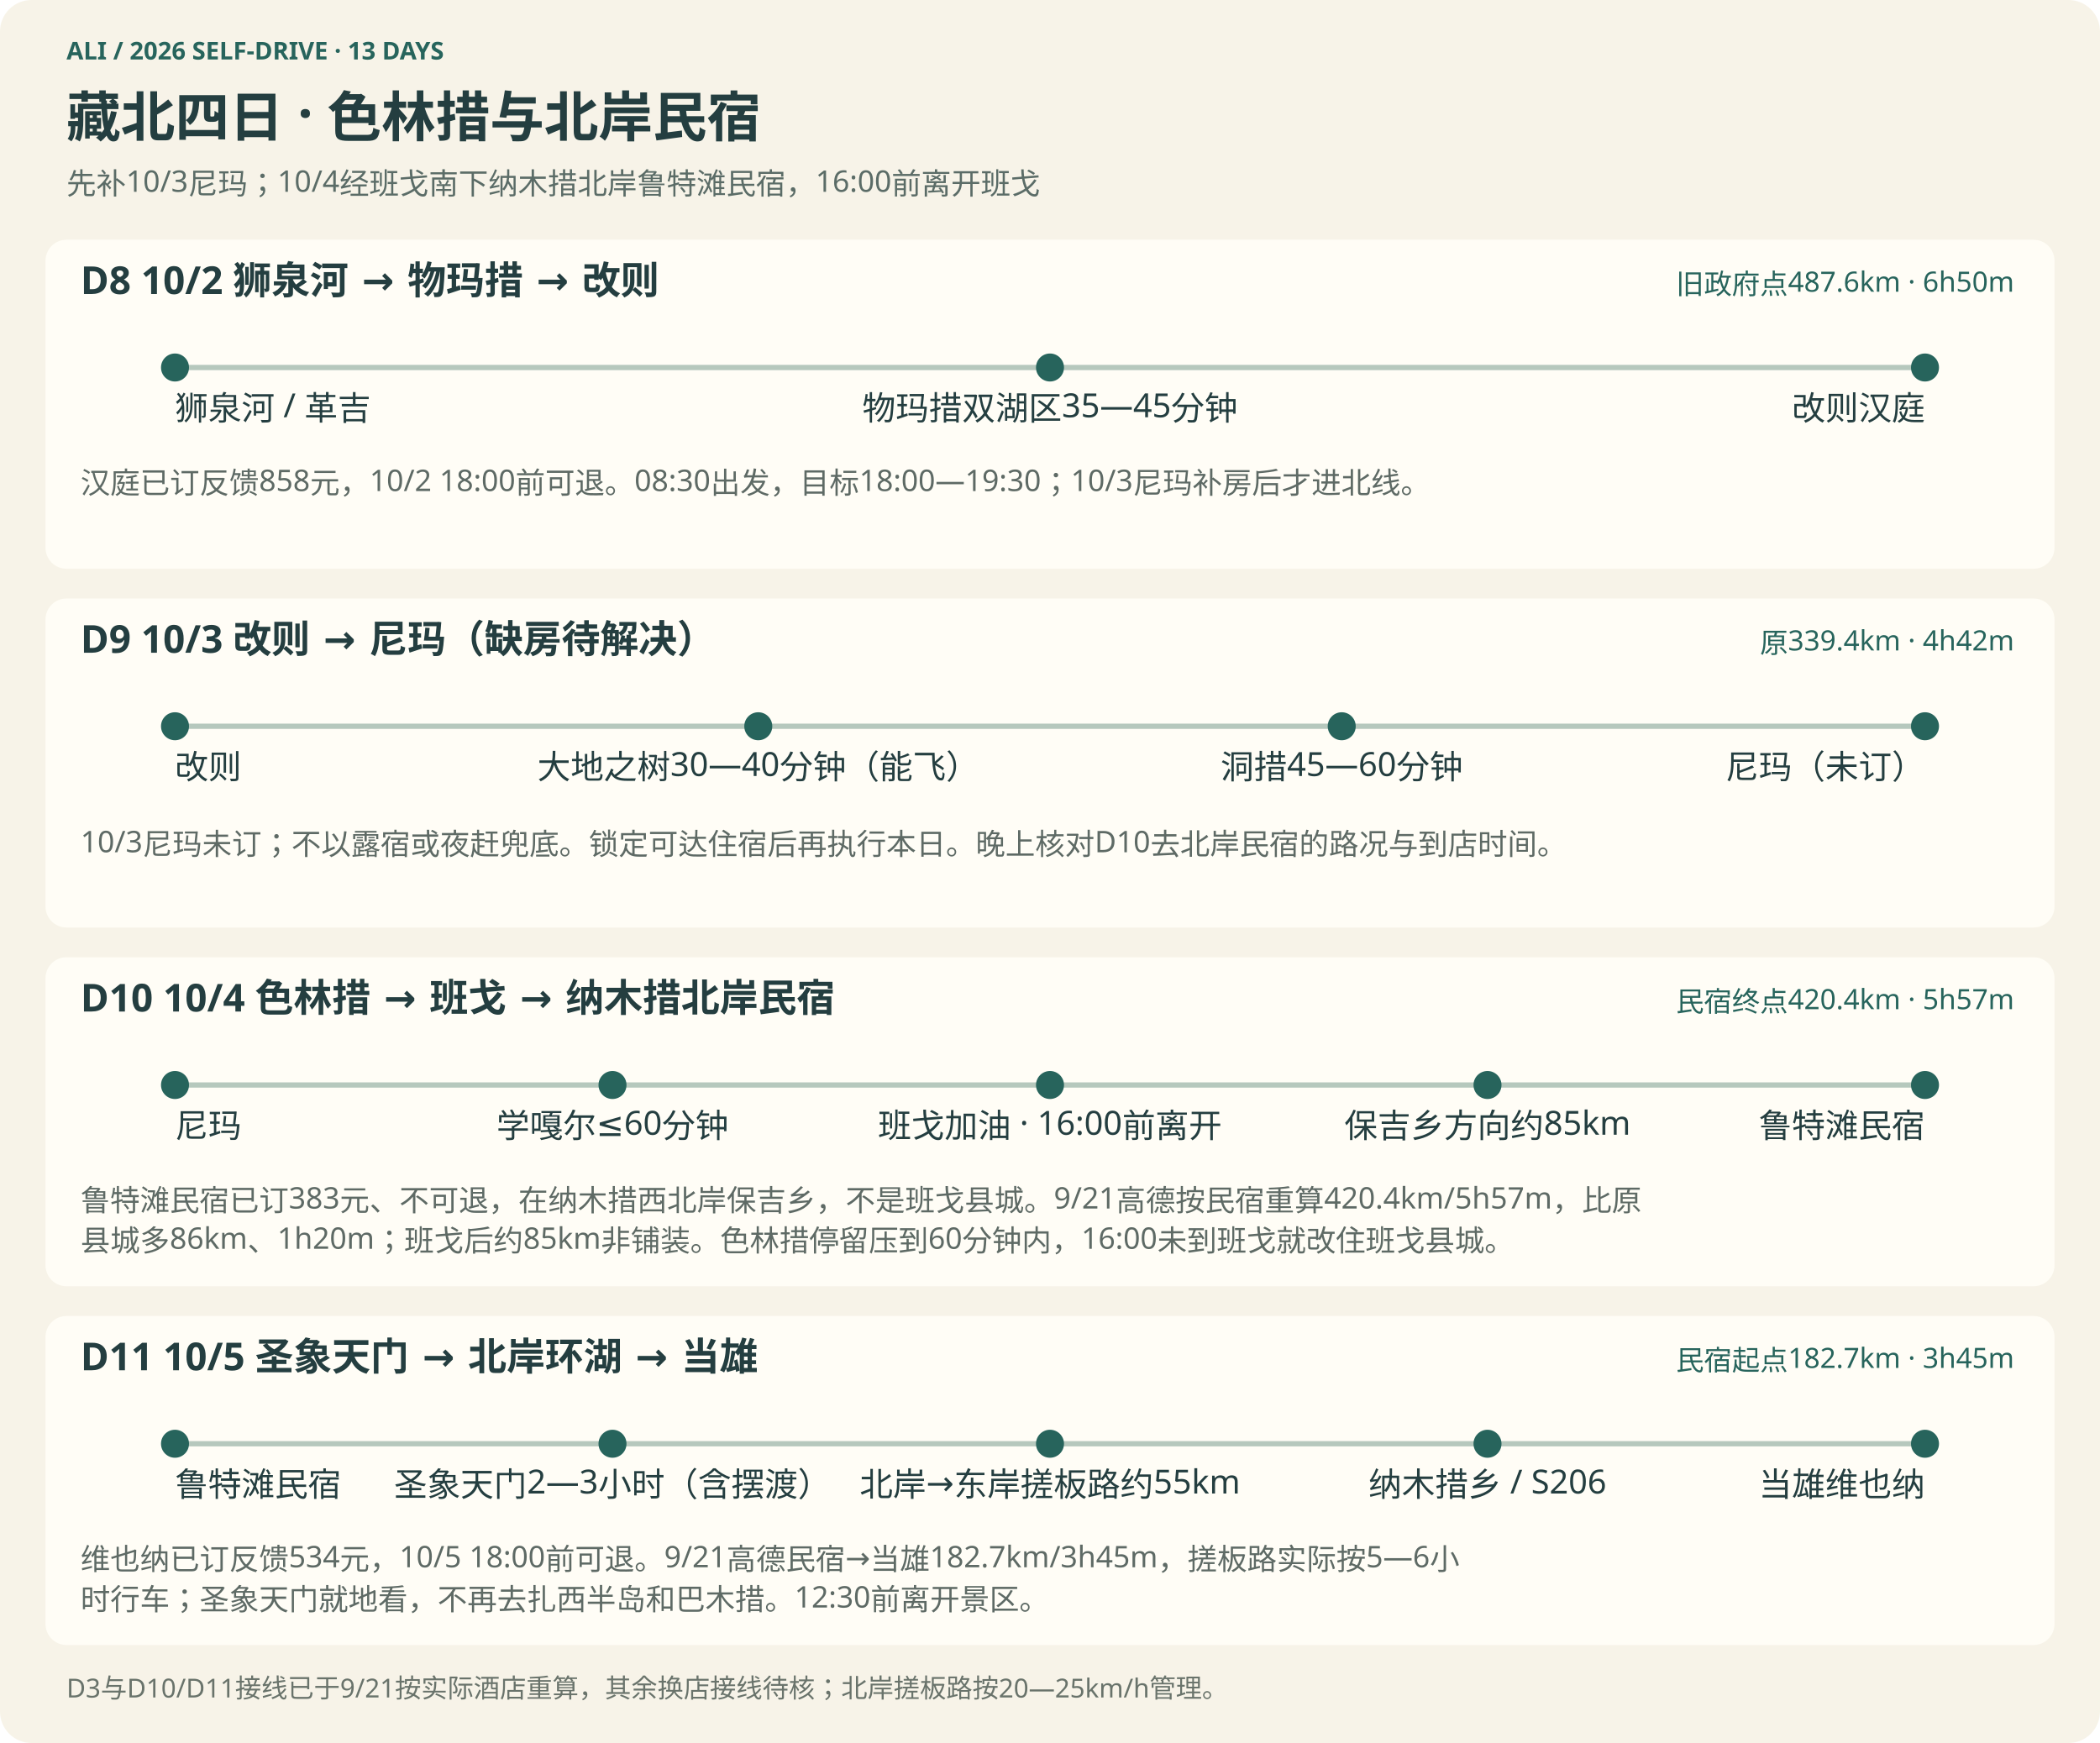
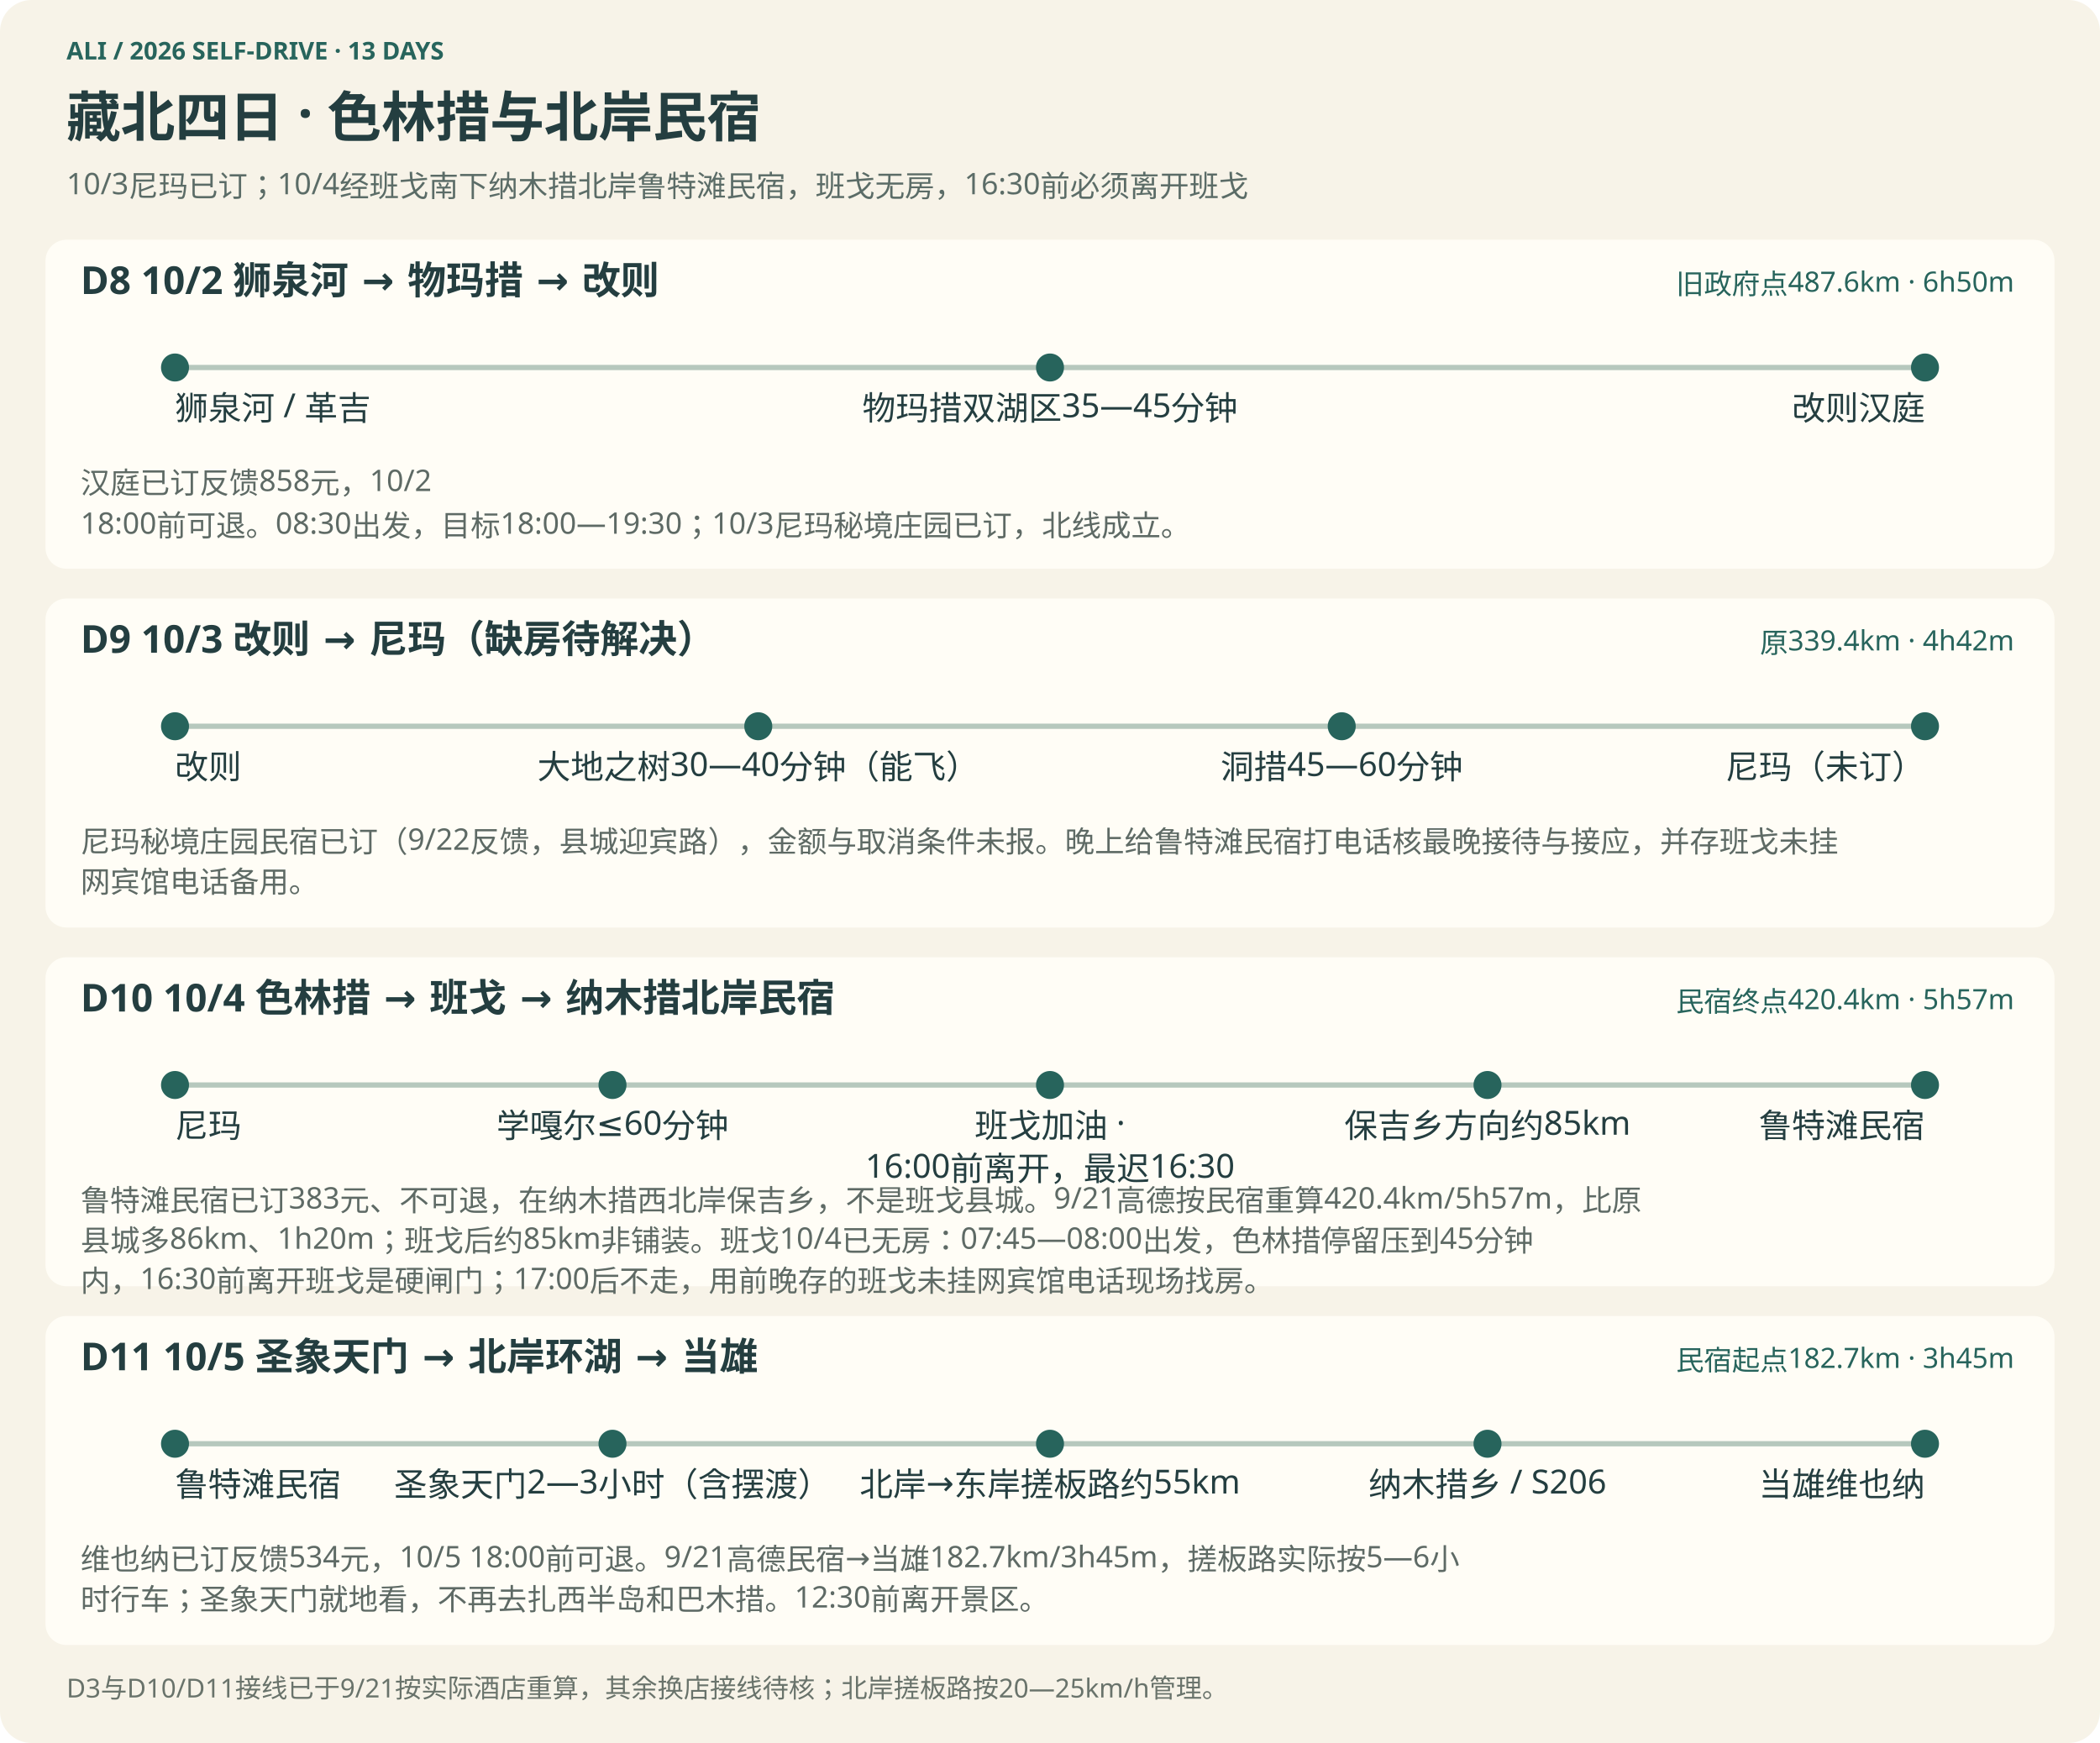
<svg xmlns="http://www.w3.org/2000/svg" viewBox="0 0 1200 996" class="ali-route-map" role="img">
  <g font-family="PingFang SC,Microsoft YaHei,sans-serif">
    <rect width="1200" height="996" rx="18" fill="#f7f3e8" />
    <text x="38.0" y="34.0" font-size="14" fill="#27645c" text-anchor="start" font-weight="600">ALI / 2026     SELF-DRIVE · 13 DAYS</text>
    <text x="38.0" y="78.0" font-size="31" fill="#243e40" text-anchor="start" font-weight="700">藏北四日 · 色林措与北岸民宿</text>
-     <text x="38.0" y="111.0" font-size="17" fill="#5b6c67" text-anchor="start" font-weight="400">先补10/3尼玛；10/4经班戈南下纳木措北岸鲁特滩民宿，16:00前离开班戈</text>
+     <text x="38.0" y="111.0" font-size="17" fill="#5b6c67" text-anchor="start" font-weight="400">10/3尼玛已订；10/4经班戈南下纳木措北岸鲁特滩民宿，班戈无房，16:30前必须离开班戈</text>
    <rect x="26" y="137" width="1148" height="188" rx="12" fill="#fffdf6" />
    <text x="46.0" y="168.0" font-size="22" fill="#243e40" text-anchor="start" font-weight="600">D8  10/2  狮泉河 → 物玛措 → 改则</text>
    <text x="1151.0" y="168.0" font-size="16" fill="#27645c" text-anchor="end" font-weight="400">旧政府点487.6km · 6h50m</text>
    <g data-layer="route-a">
      <line x1="100" y1="210" x2="1100" y2="210" stroke="#b6c8bd" stroke-width="3" />
    </g>
    <g data-layer="sights-core">
-       <g class="point tier-1" data-point-id="d8-stop-0" data-title="狮泉河 / 革吉" data-summary="汉庭已订反馈858元，10/2 18:00前可退。08:30出发，目标18:00—19:30；10/3尼玛补房后才进北线。" data-day-a="D8" data-kind="viewpoint" data-tier="1" data-action="core" data-status="documented" data-route-scope="A" data-elevation="" data-cost-basis="导航核查日期见日卡；点位与连线不是停车、准入或飞行许可。">
+       <g class="point tier-1" data-point-id="d8-stop-0" data-title="狮泉河 / 革吉" data-summary="汉庭已订反馈858元，10/2 18:00前可退。08:30出发，目标18:00—19:30；10/3尼玛秘境庄园已订，北线成立。" data-day-a="D8" data-kind="viewpoint" data-tier="1" data-action="core" data-status="documented" data-route-scope="A" data-elevation="" data-cost-basis="导航核查日期见日卡；点位与连线不是停车、准入或飞行许可。">
        <circle class="point-symbol" cx="100.0" cy="210" r="8" fill="#27645c" />
        <text x="100.0" y="240.0" font-size="19" fill="#243e40" text-anchor="start" font-weight="500">狮泉河 / 革吉</text>
      </g>
-       <g class="point tier-1" data-point-id="d8-stop-1" data-title="物玛措双湖区35—45分钟" data-summary="汉庭已订反馈858元，10/2 18:00前可退。08:30出发，目标18:00—19:30；10/3尼玛补房后才进北线。" data-day-a="D8" data-kind="viewpoint" data-tier="1" data-action="core" data-status="documented" data-route-scope="A" data-elevation="" data-cost-basis="导航核查日期见日卡；点位与连线不是停车、准入或飞行许可。">
+       <g class="point tier-1" data-point-id="d8-stop-1" data-title="物玛措双湖区35—45分钟" data-summary="汉庭已订反馈858元，10/2 18:00前可退。08:30出发，目标18:00—19:30；10/3尼玛秘境庄园已订，北线成立。" data-day-a="D8" data-kind="viewpoint" data-tier="1" data-action="core" data-status="documented" data-route-scope="A" data-elevation="" data-cost-basis="导航核查日期见日卡；点位与连线不是停车、准入或飞行许可。">
        <circle class="point-symbol" cx="600.0" cy="210" r="8" fill="#27645c" />
        <text x="600.0" y="240.0" font-size="19" fill="#243e40" text-anchor="middle" font-weight="500">物玛措双湖区35—45分钟</text>
      </g>
-       <g class="point tier-1" data-point-id="d8-stop-2" data-title="改则汉庭" data-summary="汉庭已订反馈858元，10/2 18:00前可退。08:30出发，目标18:00—19:30；10/3尼玛补房后才进北线。" data-day-a="D8" data-kind="viewpoint" data-tier="1" data-action="core" data-status="documented" data-route-scope="A" data-elevation="" data-cost-basis="导航核查日期见日卡；点位与连线不是停车、准入或飞行许可。">
+       <g class="point tier-1" data-point-id="d8-stop-2" data-title="改则汉庭" data-summary="汉庭已订反馈858元，10/2 18:00前可退。08:30出发，目标18:00—19:30；10/3尼玛秘境庄园已订，北线成立。" data-day-a="D8" data-kind="viewpoint" data-tier="1" data-action="core" data-status="documented" data-route-scope="A" data-elevation="" data-cost-basis="导航核查日期见日卡；点位与连线不是停车、准入或飞行许可。">
        <circle class="point-symbol" cx="1100.0" cy="210" r="8" fill="#27645c" />
        <text x="1100.0" y="240.0" font-size="19" fill="#243e40" text-anchor="end" font-weight="500">改则汉庭</text>
      </g>
    </g>
-     <text x="46.0" y="282.0" font-size="17" fill="#5e6a65" text-anchor="start" font-weight="400">汉庭已订反馈858元，10/2 18:00前可退。08:30出发，目标18:00—19:30；10/3尼玛补房后才进北线。</text>
+     <text x="46.0" y="282.0" font-size="17" fill="#5e6a65" text-anchor="start" font-weight="400">汉庭已订反馈858元，10/2</text>
+     <text x="46.0" y="305.0" font-size="17" fill="#5e6a65" text-anchor="start" font-weight="400">18:00前可退。08:30出发，目标18:00—19:30；10/3尼玛秘境庄园已订，北线成立。</text>
    <rect x="26" y="342" width="1148" height="188" rx="12" fill="#fffdf6" />
    <text x="46.0" y="373.0" font-size="22" fill="#243e40" text-anchor="start" font-weight="600">D9  10/3  改则 → 尼玛（缺房待解决）</text>
    <text x="1151.0" y="373.0" font-size="16" fill="#27645c" text-anchor="end" font-weight="400">原339.4km · 4h42m</text>
    <g data-layer="route-a">
      <line x1="100" y1="415" x2="1100" y2="415" stroke="#b6c8bd" stroke-width="3" />
    </g>
    <g data-layer="sights-core">
-       <g class="point tier-1" data-point-id="d9-stop-0" data-title="改则" data-summary="10/3尼玛未订；不以露宿或夜赶兜底。锁定可达住宿后再执行本日。晚上核对D10去北岸民宿的路况与到店时间。" data-day-a="D9" data-kind="viewpoint" data-tier="1" data-action="core" data-status="documented" data-route-scope="A" data-elevation="" data-cost-basis="导航核查日期见日卡；点位与连线不是停车、准入或飞行许可。">
+       <g class="point tier-1" data-point-id="d9-stop-0" data-title="改则" data-summary="尼玛秘境庄园民宿已订（9/22反馈，县城迎宾路），金额与取消条件未报。晚上给鲁特滩民宿打电话核最晚接待与接应，并存班戈未挂网宾馆电话备用。" data-day-a="D9" data-kind="viewpoint" data-tier="1" data-action="core" data-status="documented" data-route-scope="A" data-elevation="" data-cost-basis="导航核查日期见日卡；点位与连线不是停车、准入或飞行许可。">
        <circle class="point-symbol" cx="100.0" cy="415" r="8" fill="#27645c" />
        <text x="100.0" y="445.0" font-size="19" fill="#243e40" text-anchor="start" font-weight="500">改则</text>
      </g>
-       <g class="point tier-1" data-point-id="d9-stop-1" data-title="大地之树30—40分钟（能飞）" data-summary="10/3尼玛未订；不以露宿或夜赶兜底。锁定可达住宿后再执行本日。晚上核对D10去北岸民宿的路况与到店时间。" data-day-a="D9" data-kind="viewpoint" data-tier="1" data-action="core" data-status="documented" data-route-scope="A" data-elevation="" data-cost-basis="导航核查日期见日卡；点位与连线不是停车、准入或飞行许可。">
+       <g class="point tier-1" data-point-id="d9-stop-1" data-title="大地之树30—40分钟（能飞）" data-summary="尼玛秘境庄园民宿已订（9/22反馈，县城迎宾路），金额与取消条件未报。晚上给鲁特滩民宿打电话核最晚接待与接应，并存班戈未挂网宾馆电话备用。" data-day-a="D9" data-kind="viewpoint" data-tier="1" data-action="core" data-status="documented" data-route-scope="A" data-elevation="" data-cost-basis="导航核查日期见日卡；点位与连线不是停车、准入或飞行许可。">
        <circle class="point-symbol" cx="433.3" cy="415" r="8" fill="#27645c" />
        <text x="433.3" y="445.0" font-size="19" fill="#243e40" text-anchor="middle" font-weight="500">大地之树30—40分钟（能飞）</text>
      </g>
-       <g class="point tier-1" data-point-id="d9-stop-2" data-title="洞措45—60分钟" data-summary="10/3尼玛未订；不以露宿或夜赶兜底。锁定可达住宿后再执行本日。晚上核对D10去北岸民宿的路况与到店时间。" data-day-a="D9" data-kind="viewpoint" data-tier="1" data-action="core" data-status="documented" data-route-scope="A" data-elevation="" data-cost-basis="导航核查日期见日卡；点位与连线不是停车、准入或飞行许可。">
+       <g class="point tier-1" data-point-id="d9-stop-2" data-title="洞措45—60分钟" data-summary="尼玛秘境庄园民宿已订（9/22反馈，县城迎宾路），金额与取消条件未报。晚上给鲁特滩民宿打电话核最晚接待与接应，并存班戈未挂网宾馆电话备用。" data-day-a="D9" data-kind="viewpoint" data-tier="1" data-action="core" data-status="documented" data-route-scope="A" data-elevation="" data-cost-basis="导航核查日期见日卡；点位与连线不是停车、准入或飞行许可。">
        <circle class="point-symbol" cx="766.7" cy="415" r="8" fill="#27645c" />
        <text x="766.7" y="445.0" font-size="19" fill="#243e40" text-anchor="middle" font-weight="500">洞措45—60分钟</text>
      </g>
-       <g class="point tier-1" data-point-id="d9-stop-3" data-title="尼玛（未订）" data-summary="10/3尼玛未订；不以露宿或夜赶兜底。锁定可达住宿后再执行本日。晚上核对D10去北岸民宿的路况与到店时间。" data-day-a="D9" data-kind="viewpoint" data-tier="1" data-action="core" data-status="documented" data-route-scope="A" data-elevation="" data-cost-basis="导航核查日期见日卡；点位与连线不是停车、准入或飞行许可。">
+       <g class="point tier-1" data-point-id="d9-stop-3" data-title="尼玛（未订）" data-summary="尼玛秘境庄园民宿已订（9/22反馈，县城迎宾路），金额与取消条件未报。晚上给鲁特滩民宿打电话核最晚接待与接应，并存班戈未挂网宾馆电话备用。" data-day-a="D9" data-kind="viewpoint" data-tier="1" data-action="core" data-status="documented" data-route-scope="A" data-elevation="" data-cost-basis="导航核查日期见日卡；点位与连线不是停车、准入或飞行许可。">
        <circle class="point-symbol" cx="1100.0" cy="415" r="8" fill="#27645c" />
        <text x="1100.0" y="445.0" font-size="19" fill="#243e40" text-anchor="end" font-weight="500">尼玛（未订）</text>
      </g>
    </g>
-     <text x="46.0" y="487.0" font-size="17" fill="#5e6a65" text-anchor="start" font-weight="400">10/3尼玛未订；不以露宿或夜赶兜底。锁定可达住宿后再执行本日。晚上核对D10去北岸民宿的路况与到店时间。</text>
+     <text x="46.0" y="487.0" font-size="17" fill="#5e6a65" text-anchor="start" font-weight="400">尼玛秘境庄园民宿已订（9/22反馈，县城迎宾路），金额与取消条件未报。晚上给鲁特滩民宿打电话核最晚接待与接应，并存班戈未挂</text>
+     <text x="46.0" y="510.0" font-size="17" fill="#5e6a65" text-anchor="start" font-weight="400">网宾馆电话备用。</text>
    <rect x="26" y="547" width="1148" height="188" rx="12" fill="#fffdf6" />
    <text x="46.0" y="578.0" font-size="22" fill="#243e40" text-anchor="start" font-weight="600">D10  10/4  色林措 → 班戈 → 纳木措北岸民宿</text>
    <text x="1151.0" y="578.0" font-size="16" fill="#27645c" text-anchor="end" font-weight="400">民宿终点420.4km · 5h57m</text>
    <g data-layer="route-a">
      <line x1="100" y1="620" x2="1100" y2="620" stroke="#b6c8bd" stroke-width="3" />
    </g>
    <g data-layer="sights-core">
-       <g class="point tier-1" data-point-id="d10-stop-0" data-title="尼玛" data-summary="鲁特滩民宿已订383元、不可退，在纳木措西北岸保吉乡，不是班戈县城。9/21高德按民宿重算420.4km/5h57m，比原县城多86km、1h20m；班戈后约85km非铺装。色林措停留压到60分钟内，16:00未到班戈就改住班戈县城。" data-day-a="D10" data-kind="viewpoint" data-tier="1" data-action="core" data-status="documented" data-route-scope="A" data-elevation="" data-cost-basis="导航核查日期见日卡；点位与连线不是停车、准入或飞行许可。">
+       <g class="point tier-1" data-point-id="d10-stop-0" data-title="尼玛" data-summary="鲁特滩民宿已订383元、不可退，在纳木措西北岸保吉乡，不是班戈县城。9/21高德按民宿重算420.4km/5h57m，比原县城多86km、1h20m；班戈后约85km非铺装。班戈10/4已无房：07:45—08:00出发，色林措停留压到45分钟内，16:30前离开班戈是硬闸门；17:00后不走，用前晚存的班戈未挂网宾馆电话现场找房。" data-day-a="D10" data-kind="viewpoint" data-tier="1" data-action="core" data-status="documented" data-route-scope="A" data-elevation="" data-cost-basis="导航核查日期见日卡；点位与连线不是停车、准入或飞行许可。">
        <circle class="point-symbol" cx="100.0" cy="620" r="8" fill="#27645c" />
        <text x="100.0" y="650.0" font-size="19" fill="#243e40" text-anchor="start" font-weight="500">尼玛</text>
      </g>
-       <g class="point tier-1" data-point-id="d10-stop-1" data-title="学嘎尔≤60分钟" data-summary="鲁特滩民宿已订383元、不可退，在纳木措西北岸保吉乡，不是班戈县城。9/21高德按民宿重算420.4km/5h57m，比原县城多86km、1h20m；班戈后约85km非铺装。色林措停留压到60分钟内，16:00未到班戈就改住班戈县城。" data-day-a="D10" data-kind="viewpoint" data-tier="1" data-action="core" data-status="documented" data-route-scope="A" data-elevation="" data-cost-basis="导航核查日期见日卡；点位与连线不是停车、准入或飞行许可。">
+       <g class="point tier-1" data-point-id="d10-stop-1" data-title="学嘎尔≤60分钟" data-summary="鲁特滩民宿已订383元、不可退，在纳木措西北岸保吉乡，不是班戈县城。9/21高德按民宿重算420.4km/5h57m，比原县城多86km、1h20m；班戈后约85km非铺装。班戈10/4已无房：07:45—08:00出发，色林措停留压到45分钟内，16:30前离开班戈是硬闸门；17:00后不走，用前晚存的班戈未挂网宾馆电话现场找房。" data-day-a="D10" data-kind="viewpoint" data-tier="1" data-action="core" data-status="documented" data-route-scope="A" data-elevation="" data-cost-basis="导航核查日期见日卡；点位与连线不是停车、准入或飞行许可。">
        <circle class="point-symbol" cx="350.0" cy="620" r="8" fill="#27645c" />
        <text x="350.0" y="650.0" font-size="19" fill="#243e40" text-anchor="middle" font-weight="500">学嘎尔≤60分钟</text>
      </g>
-       <g class="point tier-1" data-point-id="d10-stop-2" data-title="班戈加油 · 16:00前离开" data-summary="鲁特滩民宿已订383元、不可退，在纳木措西北岸保吉乡，不是班戈县城。9/21高德按民宿重算420.4km/5h57m，比原县城多86km、1h20m；班戈后约85km非铺装。色林措停留压到60分钟内，16:00未到班戈就改住班戈县城。" data-day-a="D10" data-kind="viewpoint" data-tier="1" data-action="core" data-status="documented" data-route-scope="A" data-elevation="" data-cost-basis="导航核查日期见日卡；点位与连线不是停车、准入或飞行许可。">
+       <g class="point tier-1" data-point-id="d10-stop-2" data-title="班戈加油 · 16:00前离开，最迟16:30" data-summary="鲁特滩民宿已订383元、不可退，在纳木措西北岸保吉乡，不是班戈县城。9/21高德按民宿重算420.4km/5h57m，比原县城多86km、1h20m；班戈后约85km非铺装。班戈10/4已无房：07:45—08:00出发，色林措停留压到45分钟内，16:30前离开班戈是硬闸门；17:00后不走，用前晚存的班戈未挂网宾馆电话现场找房。" data-day-a="D10" data-kind="viewpoint" data-tier="1" data-action="core" data-status="documented" data-route-scope="A" data-elevation="" data-cost-basis="导航核查日期见日卡；点位与连线不是停车、准入或飞行许可。">
        <circle class="point-symbol" cx="600.0" cy="620" r="8" fill="#27645c" />
-         <text x="600.0" y="650.0" font-size="19" fill="#243e40" text-anchor="middle" font-weight="500">班戈加油 · 16:00前离开</text>
+         <text x="600.0" y="650.0" font-size="19" fill="#243e40" text-anchor="middle" font-weight="500">班戈加油 ·</text>
+         <text x="600.0" y="673.0" font-size="19" fill="#243e40" text-anchor="middle" font-weight="500">16:00前离开，最迟16:30</text>
      </g>
-       <g class="point tier-1" data-point-id="d10-stop-3" data-title="保吉乡方向约85km" data-summary="鲁特滩民宿已订383元、不可退，在纳木措西北岸保吉乡，不是班戈县城。9/21高德按民宿重算420.4km/5h57m，比原县城多86km、1h20m；班戈后约85km非铺装。色林措停留压到60分钟内，16:00未到班戈就改住班戈县城。" data-day-a="D10" data-kind="viewpoint" data-tier="1" data-action="core" data-status="documented" data-route-scope="A" data-elevation="" data-cost-basis="导航核查日期见日卡；点位与连线不是停车、准入或飞行许可。">
+       <g class="point tier-1" data-point-id="d10-stop-3" data-title="保吉乡方向约85km" data-summary="鲁特滩民宿已订383元、不可退，在纳木措西北岸保吉乡，不是班戈县城。9/21高德按民宿重算420.4km/5h57m，比原县城多86km、1h20m；班戈后约85km非铺装。班戈10/4已无房：07:45—08:00出发，色林措停留压到45分钟内，16:30前离开班戈是硬闸门；17:00后不走，用前晚存的班戈未挂网宾馆电话现场找房。" data-day-a="D10" data-kind="viewpoint" data-tier="1" data-action="core" data-status="documented" data-route-scope="A" data-elevation="" data-cost-basis="导航核查日期见日卡；点位与连线不是停车、准入或飞行许可。">
        <circle class="point-symbol" cx="850.0" cy="620" r="8" fill="#27645c" />
        <text x="850.0" y="650.0" font-size="19" fill="#243e40" text-anchor="middle" font-weight="500">保吉乡方向约85km</text>
      </g>
-       <g class="point tier-1" data-point-id="d10-stop-4" data-title="鲁特滩民宿" data-summary="鲁特滩民宿已订383元、不可退，在纳木措西北岸保吉乡，不是班戈县城。9/21高德按民宿重算420.4km/5h57m，比原县城多86km、1h20m；班戈后约85km非铺装。色林措停留压到60分钟内，16:00未到班戈就改住班戈县城。" data-day-a="D10" data-kind="viewpoint" data-tier="1" data-action="core" data-status="documented" data-route-scope="A" data-elevation="" data-cost-basis="导航核查日期见日卡；点位与连线不是停车、准入或飞行许可。">
+       <g class="point tier-1" data-point-id="d10-stop-4" data-title="鲁特滩民宿" data-summary="鲁特滩民宿已订383元、不可退，在纳木措西北岸保吉乡，不是班戈县城。9/21高德按民宿重算420.4km/5h57m，比原县城多86km、1h20m；班戈后约85km非铺装。班戈10/4已无房：07:45—08:00出发，色林措停留压到45分钟内，16:30前离开班戈是硬闸门；17:00后不走，用前晚存的班戈未挂网宾馆电话现场找房。" data-day-a="D10" data-kind="viewpoint" data-tier="1" data-action="core" data-status="documented" data-route-scope="A" data-elevation="" data-cost-basis="导航核查日期见日卡；点位与连线不是停车、准入或飞行许可。">
        <circle class="point-symbol" cx="1100.0" cy="620" r="8" fill="#27645c" />
        <text x="1100.0" y="650.0" font-size="19" fill="#243e40" text-anchor="end" font-weight="500">鲁特滩民宿</text>
      </g>
    </g>
    <text x="46.0" y="692.0" font-size="17" fill="#5e6a65" text-anchor="start" font-weight="400">鲁特滩民宿已订383元、不可退，在纳木措西北岸保吉乡，不是班戈县城。9/21高德按民宿重算420.4km/5h57m，比原</text>
-     <text x="46.0" y="715.0" font-size="17" fill="#5e6a65" text-anchor="start" font-weight="400">县城多86km、1h20m；班戈后约85km非铺装。色林措停留压到60分钟内，16:00未到班戈就改住班戈县城。</text>
+     <text x="46.0" y="715.0" font-size="17" fill="#5e6a65" text-anchor="start" font-weight="400">县城多86km、1h20m；班戈后约85km非铺装。班戈10/4已无房：07:45—08:00出发，色林措停留压到45分钟</text>
+     <text x="46.0" y="738.0" font-size="17" fill="#5e6a65" text-anchor="start" font-weight="400">内，16:30前离开班戈是硬闸门；17:00后不走，用前晚存的班戈未挂网宾馆电话现场找房。</text>
    <rect x="26" y="752" width="1148" height="188" rx="12" fill="#fffdf6" />
    <text x="46.0" y="783.0" font-size="22" fill="#243e40" text-anchor="start" font-weight="600">D11  10/5  圣象天门 → 北岸环湖 → 当雄</text>
    <text x="1151.0" y="783.0" font-size="16" fill="#27645c" text-anchor="end" font-weight="400">民宿起点182.7km · 3h45m</text>
    <g data-layer="route-a">
      <line x1="100" y1="825" x2="1100" y2="825" stroke="#b6c8bd" stroke-width="3" />
    </g>
    <g data-layer="sights-core">
      <g class="point tier-1" data-point-id="d11-stop-0" data-title="鲁特滩民宿" data-summary="维也纳已订反馈534元，10/5 18:00前可退。9/21高德民宿→当雄182.7km/3h45m，搓板路实际按5—6小时行车；圣象天门就地看，不再去扎西半岛和巴木措。12:30前离开景区。" data-day-a="D11" data-kind="viewpoint" data-tier="1" data-action="core" data-status="documented" data-route-scope="A" data-elevation="" data-cost-basis="导航核查日期见日卡；点位与连线不是停车、准入或飞行许可。">
        <circle class="point-symbol" cx="100.0" cy="825" r="8" fill="#27645c" />
        <text x="100.0" y="855.0" font-size="19" fill="#243e40" text-anchor="start" font-weight="500">鲁特滩民宿</text>
      </g>
      <g class="point tier-1" data-point-id="d11-stop-1" data-title="圣象天门2—3小时（含摆渡）" data-summary="维也纳已订反馈534元，10/5 18:00前可退。9/21高德民宿→当雄182.7km/3h45m，搓板路实际按5—6小时行车；圣象天门就地看，不再去扎西半岛和巴木措。12:30前离开景区。" data-day-a="D11" data-kind="viewpoint" data-tier="1" data-action="core" data-status="documented" data-route-scope="A" data-elevation="" data-cost-basis="导航核查日期见日卡；点位与连线不是停车、准入或飞行许可。">
        <circle class="point-symbol" cx="350.0" cy="825" r="8" fill="#27645c" />
        <text x="350.0" y="855.0" font-size="19" fill="#243e40" text-anchor="middle" font-weight="500">圣象天门2—3小时（含摆渡）</text>
      </g>
      <g class="point tier-1" data-point-id="d11-stop-2" data-title="北岸→东岸搓板路约55km" data-summary="维也纳已订反馈534元，10/5 18:00前可退。9/21高德民宿→当雄182.7km/3h45m，搓板路实际按5—6小时行车；圣象天门就地看，不再去扎西半岛和巴木措。12:30前离开景区。" data-day-a="D11" data-kind="viewpoint" data-tier="1" data-action="core" data-status="documented" data-route-scope="A" data-elevation="" data-cost-basis="导航核查日期见日卡；点位与连线不是停车、准入或飞行许可。">
        <circle class="point-symbol" cx="600.0" cy="825" r="8" fill="#27645c" />
        <text x="600.0" y="855.0" font-size="19" fill="#243e40" text-anchor="middle" font-weight="500">北岸→东岸搓板路约55km</text>
      </g>
      <g class="point tier-1" data-point-id="d11-stop-3" data-title="纳木措乡 / S206" data-summary="维也纳已订反馈534元，10/5 18:00前可退。9/21高德民宿→当雄182.7km/3h45m，搓板路实际按5—6小时行车；圣象天门就地看，不再去扎西半岛和巴木措。12:30前离开景区。" data-day-a="D11" data-kind="viewpoint" data-tier="1" data-action="core" data-status="documented" data-route-scope="A" data-elevation="" data-cost-basis="导航核查日期见日卡；点位与连线不是停车、准入或飞行许可。">
        <circle class="point-symbol" cx="850.0" cy="825" r="8" fill="#27645c" />
        <text x="850.0" y="855.0" font-size="19" fill="#243e40" text-anchor="middle" font-weight="500">纳木措乡 / S206</text>
      </g>
      <g class="point tier-1" data-point-id="d11-stop-4" data-title="当雄维也纳" data-summary="维也纳已订反馈534元，10/5 18:00前可退。9/21高德民宿→当雄182.7km/3h45m，搓板路实际按5—6小时行车；圣象天门就地看，不再去扎西半岛和巴木措。12:30前离开景区。" data-day-a="D11" data-kind="viewpoint" data-tier="1" data-action="core" data-status="documented" data-route-scope="A" data-elevation="" data-cost-basis="导航核查日期见日卡；点位与连线不是停车、准入或飞行许可。">
        <circle class="point-symbol" cx="1100.0" cy="825" r="8" fill="#27645c" />
        <text x="1100.0" y="855.0" font-size="19" fill="#243e40" text-anchor="end" font-weight="500">当雄维也纳</text>
      </g>
    </g>
    <text x="46.0" y="897.0" font-size="17" fill="#5e6a65" text-anchor="start" font-weight="400">维也纳已订反馈534元，10/5 18:00前可退。9/21高德民宿→当雄182.7km/3h45m，搓板路实际按5—6小</text>
    <text x="46.0" y="920.0" font-size="17" fill="#5e6a65" text-anchor="start" font-weight="400">时行车；圣象天门就地看，不再去扎西半岛和巴木措。12:30前离开景区。</text>
    <text x="38.0" y="970.0" font-size="15" fill="#69736b" text-anchor="start" font-weight="400">D3与D10/D11接线已于9/21按实际酒店重算，其余换店接线待核；北岸搓板路按20—25km/h管理。</text>
    <g data-layer="route-a" />
    <g data-layer="route-b" />
    <g data-layer="route-common" />
    <g data-layer="lodging" />
    <g data-layer="sights-core" />
    <g data-layer="sights-secondary" />
    <g data-layer="passes" />
    <g data-layer="places" />
    <g data-layer="culture" />
    <g data-layer="water-landforms" />
    <g data-layer="context-landmarks" />
    <g data-layer="alternatives" />
  </g>
</svg>
